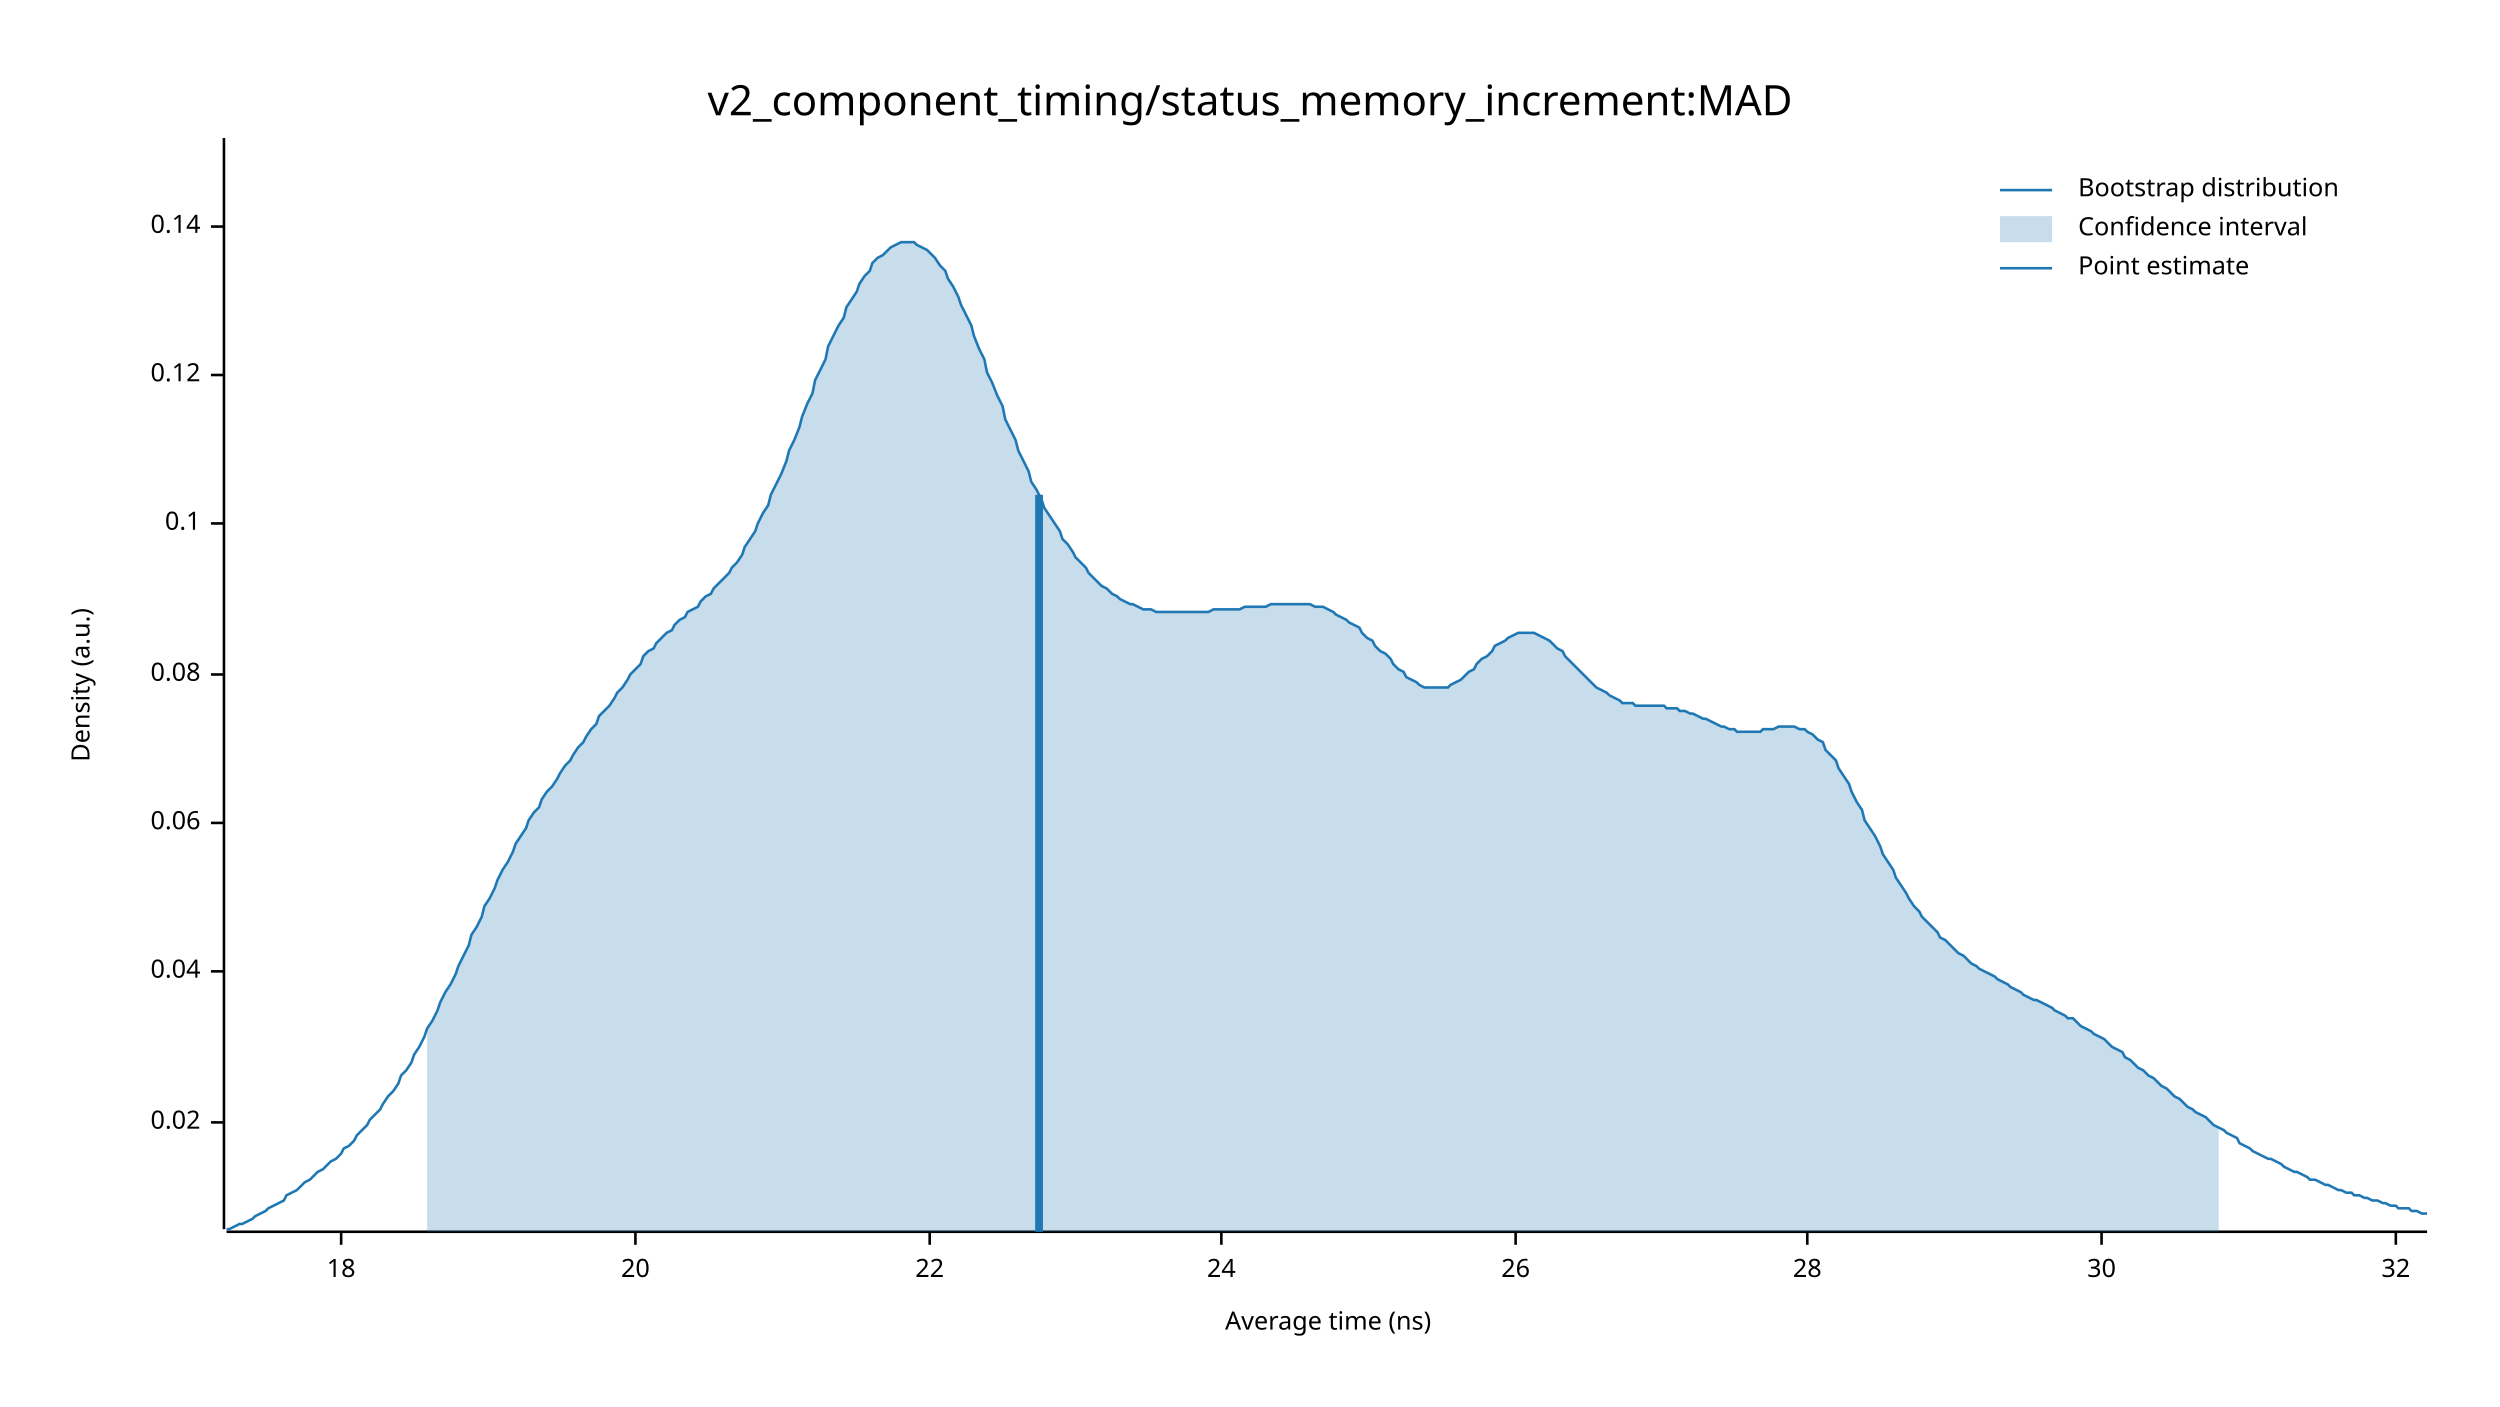
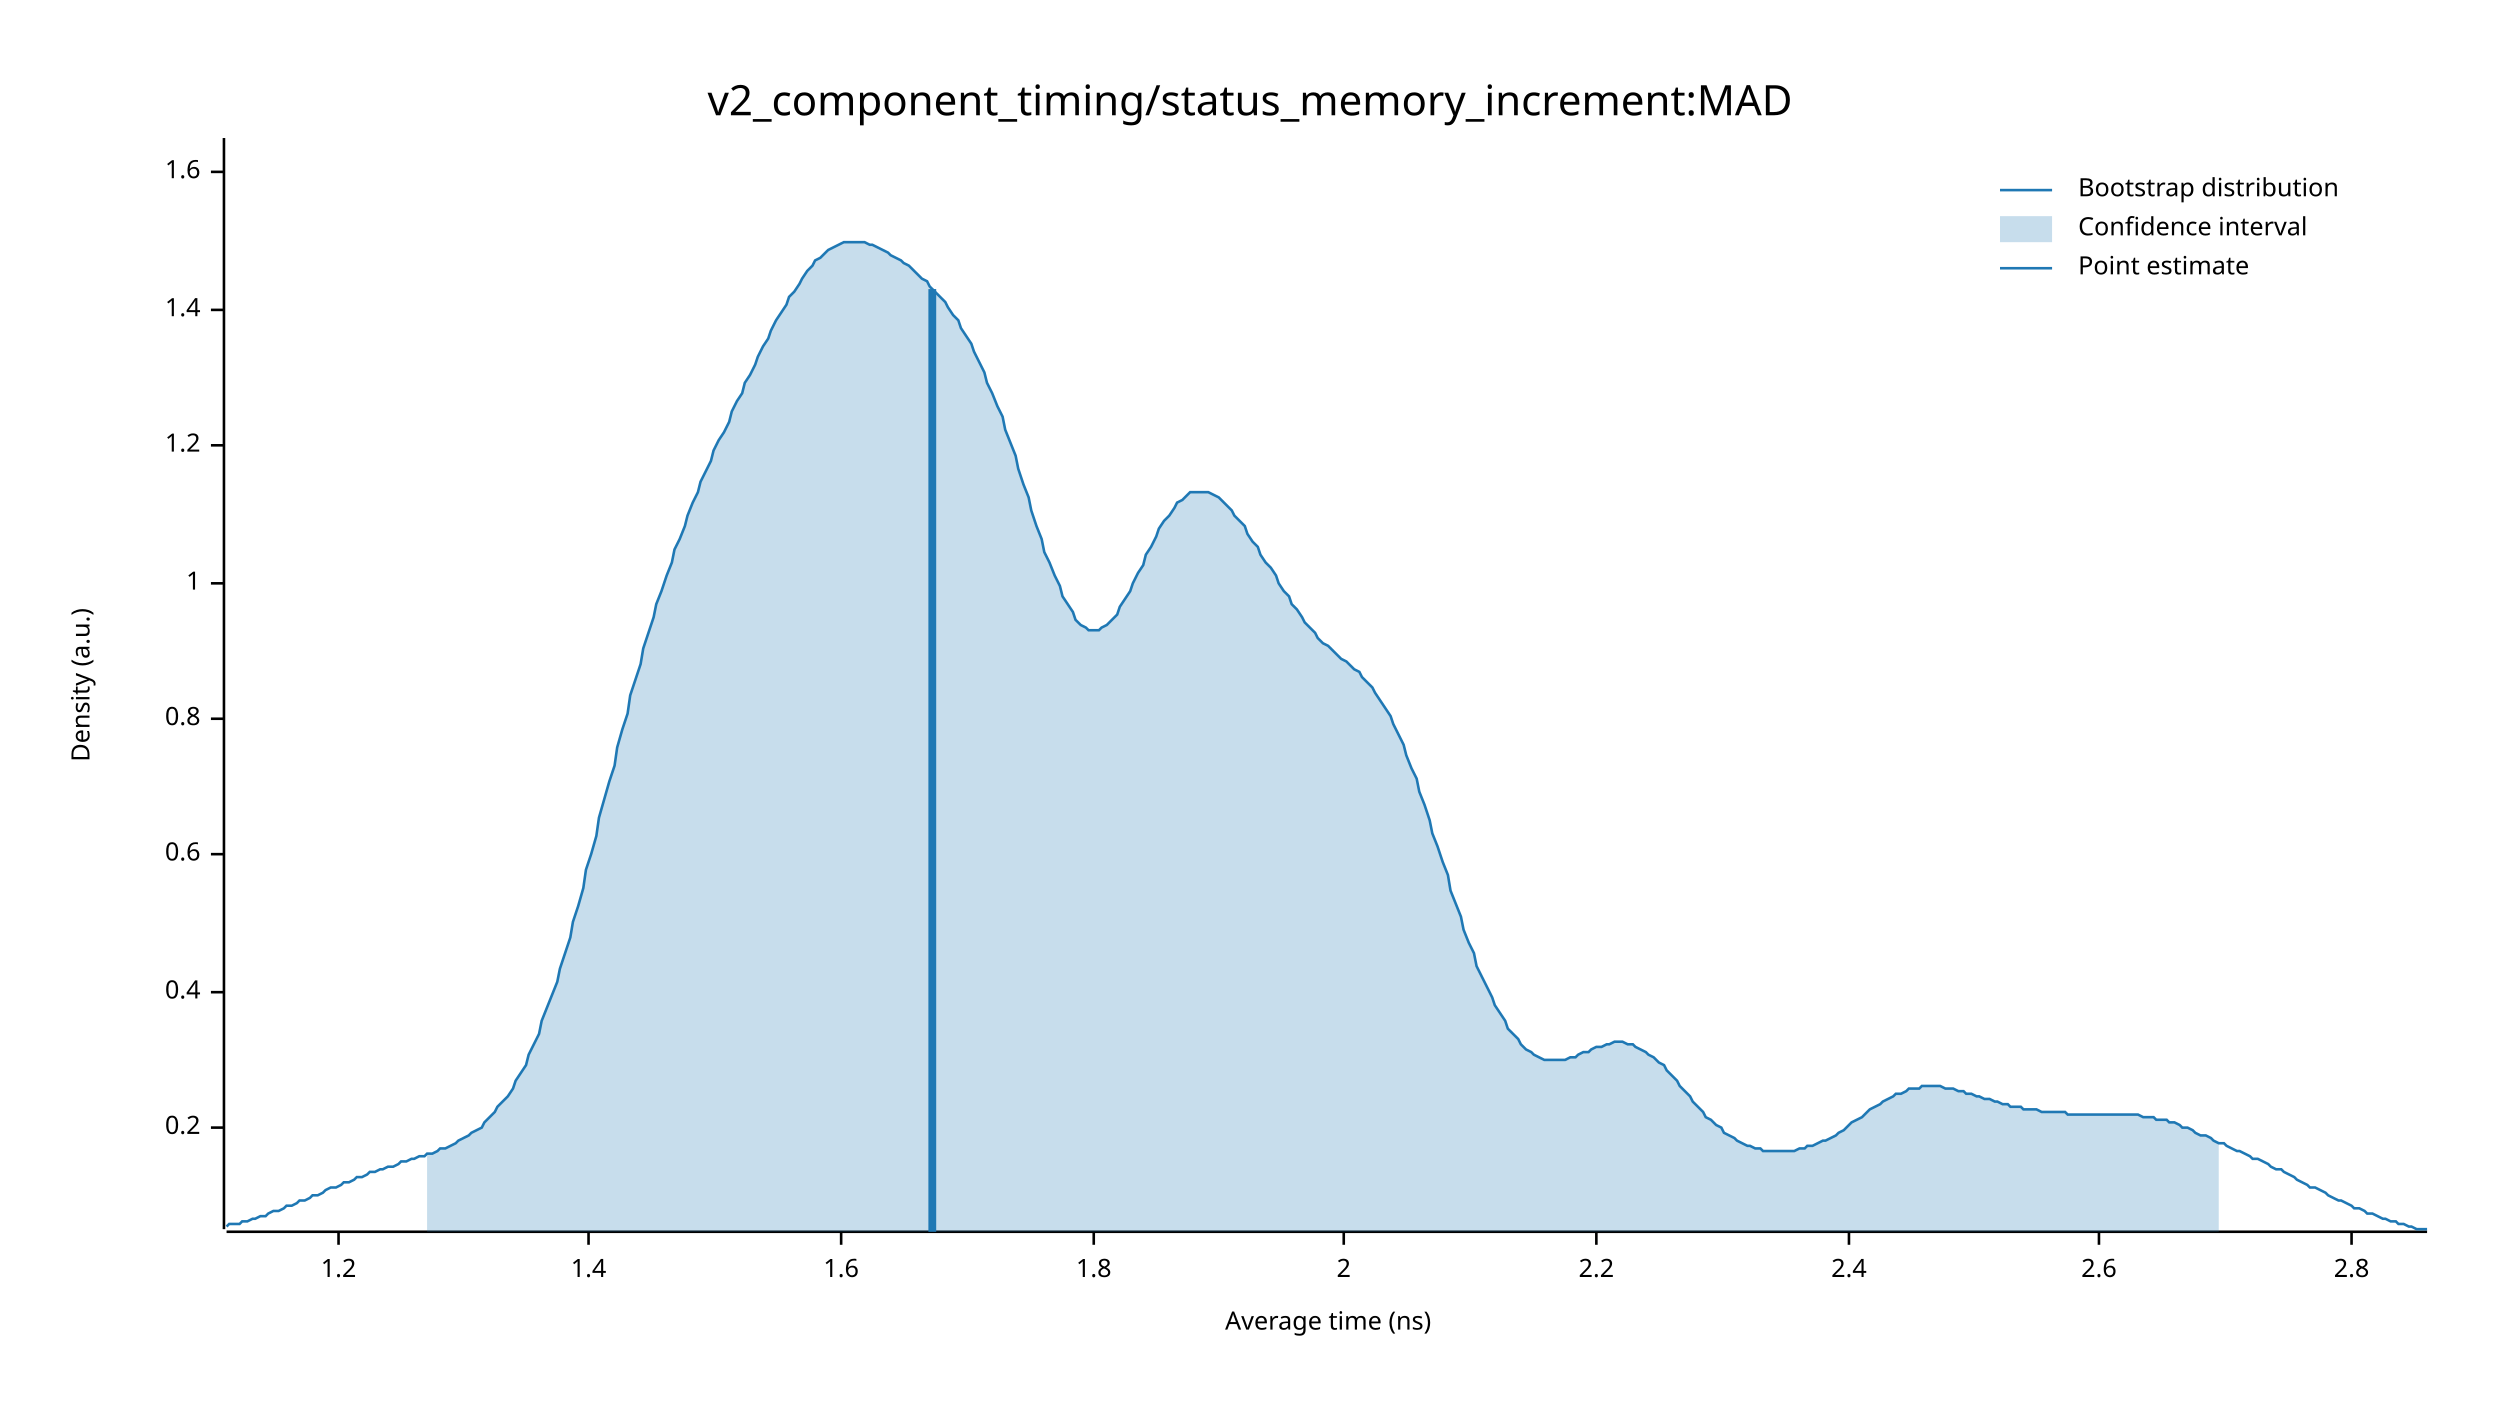
<svg xmlns="http://www.w3.org/2000/svg" width="960" height="540" viewBox="0 0 960 540">
  <text x="480" y="32" dy="0.76em" text-anchor="middle" font-family="sans-serif" font-size="16.129" opacity="1" fill="#000000">
v2_component_timing/status_memory_increment:MAD
</text>
  <text x="27" y="263" dy="0.76em" text-anchor="middle" font-family="sans-serif" font-size="9.677" opacity="1" fill="#000000" transform="rotate(270, 27, 263)">
Density (a.u.)
</text>
  <text x="510" y="513" dy="-0.5ex" text-anchor="middle" font-family="sans-serif" font-size="9.677" opacity="1" fill="#000000">
Average time (ns)
</text>
  <polyline fill="none" opacity="1" stroke="#000000" stroke-width="1" points="86,53 86,472 " />
-   <text x="77" y="431" dy="0.5ex" text-anchor="end" font-family="sans-serif" font-size="9.677" opacity="1" fill="#000000">
- 0.02
+   <text x="77" y="433" dy="0.5ex" text-anchor="end" font-family="sans-serif" font-size="9.677" opacity="1" fill="#000000">
+ 0.2
</text>
-   <polyline fill="none" opacity="1" stroke="#000000" stroke-width="1" points="81,431 86,431 " />
-   <text x="77" y="373" dy="0.5ex" text-anchor="end" font-family="sans-serif" font-size="9.677" opacity="1" fill="#000000">
- 0.04
+   <polyline fill="none" opacity="1" stroke="#000000" stroke-width="1" points="81,433 86,433 " />
+   <text x="77" y="381" dy="0.5ex" text-anchor="end" font-family="sans-serif" font-size="9.677" opacity="1" fill="#000000">
+ 0.4
</text>
-   <polyline fill="none" opacity="1" stroke="#000000" stroke-width="1" points="81,373 86,373 " />
-   <text x="77" y="316" dy="0.5ex" text-anchor="end" font-family="sans-serif" font-size="9.677" opacity="1" fill="#000000">
- 0.06
+   <polyline fill="none" opacity="1" stroke="#000000" stroke-width="1" points="81,381 86,381 " />
+   <text x="77" y="328" dy="0.5ex" text-anchor="end" font-family="sans-serif" font-size="9.677" opacity="1" fill="#000000">
+ 0.6
</text>
-   <polyline fill="none" opacity="1" stroke="#000000" stroke-width="1" points="81,316 86,316 " />
-   <text x="77" y="259" dy="0.5ex" text-anchor="end" font-family="sans-serif" font-size="9.677" opacity="1" fill="#000000">
- 0.08
+   <polyline fill="none" opacity="1" stroke="#000000" stroke-width="1" points="81,328 86,328 " />
+   <text x="77" y="276" dy="0.5ex" text-anchor="end" font-family="sans-serif" font-size="9.677" opacity="1" fill="#000000">
+ 0.8
</text>
-   <polyline fill="none" opacity="1" stroke="#000000" stroke-width="1" points="81,259 86,259 " />
-   <text x="77" y="201" dy="0.5ex" text-anchor="end" font-family="sans-serif" font-size="9.677" opacity="1" fill="#000000">
- 0.1
+   <polyline fill="none" opacity="1" stroke="#000000" stroke-width="1" points="81,276 86,276 " />
+   <text x="77" y="224" dy="0.5ex" text-anchor="end" font-family="sans-serif" font-size="9.677" opacity="1" fill="#000000">
+ 1
</text>
-   <polyline fill="none" opacity="1" stroke="#000000" stroke-width="1" points="81,201 86,201 " />
-   <text x="77" y="144" dy="0.5ex" text-anchor="end" font-family="sans-serif" font-size="9.677" opacity="1" fill="#000000">
- 0.12
+   <polyline fill="none" opacity="1" stroke="#000000" stroke-width="1" points="81,224 86,224 " />
+   <text x="77" y="171" dy="0.5ex" text-anchor="end" font-family="sans-serif" font-size="9.677" opacity="1" fill="#000000">
+ 1.2
</text>
-   <polyline fill="none" opacity="1" stroke="#000000" stroke-width="1" points="81,144 86,144 " />
-   <text x="77" y="87" dy="0.5ex" text-anchor="end" font-family="sans-serif" font-size="9.677" opacity="1" fill="#000000">
- 0.14
+   <polyline fill="none" opacity="1" stroke="#000000" stroke-width="1" points="81,171 86,171 " />
+   <text x="77" y="119" dy="0.5ex" text-anchor="end" font-family="sans-serif" font-size="9.677" opacity="1" fill="#000000">
+ 1.4
</text>
-   <polyline fill="none" opacity="1" stroke="#000000" stroke-width="1" points="81,87 86,87 " />
+   <polyline fill="none" opacity="1" stroke="#000000" stroke-width="1" points="81,119 86,119 " />
+   <text x="77" y="66" dy="0.5ex" text-anchor="end" font-family="sans-serif" font-size="9.677" opacity="1" fill="#000000">
+ 1.6
+ </text>
+   <polyline fill="none" opacity="1" stroke="#000000" stroke-width="1" points="81,66 86,66 " />
  <polyline fill="none" opacity="1" stroke="#000000" stroke-width="1" points="87,473 932,473 " />
-   <text x="131" y="483" dy="0.76em" text-anchor="middle" font-family="sans-serif" font-size="9.677" opacity="1" fill="#000000">
- 18
+   <text x="130" y="483" dy="0.76em" text-anchor="middle" font-family="sans-serif" font-size="9.677" opacity="1" fill="#000000">
+ 1.2
</text>
-   <polyline fill="none" opacity="1" stroke="#000000" stroke-width="1" points="131,473 131,478 " />
-   <text x="244" y="483" dy="0.76em" text-anchor="middle" font-family="sans-serif" font-size="9.677" opacity="1" fill="#000000">
- 20
+   <polyline fill="none" opacity="1" stroke="#000000" stroke-width="1" points="130,473 130,478 " />
+   <text x="226" y="483" dy="0.76em" text-anchor="middle" font-family="sans-serif" font-size="9.677" opacity="1" fill="#000000">
+ 1.4
</text>
-   <polyline fill="none" opacity="1" stroke="#000000" stroke-width="1" points="244,473 244,478 " />
-   <text x="357" y="483" dy="0.76em" text-anchor="middle" font-family="sans-serif" font-size="9.677" opacity="1" fill="#000000">
- 22
+   <polyline fill="none" opacity="1" stroke="#000000" stroke-width="1" points="226,473 226,478 " />
+   <text x="323" y="483" dy="0.76em" text-anchor="middle" font-family="sans-serif" font-size="9.677" opacity="1" fill="#000000">
+ 1.6
</text>
-   <polyline fill="none" opacity="1" stroke="#000000" stroke-width="1" points="357,473 357,478 " />
-   <text x="469" y="483" dy="0.76em" text-anchor="middle" font-family="sans-serif" font-size="9.677" opacity="1" fill="#000000">
- 24
+   <polyline fill="none" opacity="1" stroke="#000000" stroke-width="1" points="323,473 323,478 " />
+   <text x="420" y="483" dy="0.76em" text-anchor="middle" font-family="sans-serif" font-size="9.677" opacity="1" fill="#000000">
+ 1.8
</text>
-   <polyline fill="none" opacity="1" stroke="#000000" stroke-width="1" points="469,473 469,478 " />
-   <text x="582" y="483" dy="0.76em" text-anchor="middle" font-family="sans-serif" font-size="9.677" opacity="1" fill="#000000">
- 26
+   <polyline fill="none" opacity="1" stroke="#000000" stroke-width="1" points="420,473 420,478 " />
+   <text x="516" y="483" dy="0.76em" text-anchor="middle" font-family="sans-serif" font-size="9.677" opacity="1" fill="#000000">
+ 2
</text>
-   <polyline fill="none" opacity="1" stroke="#000000" stroke-width="1" points="582,473 582,478 " />
-   <text x="694" y="483" dy="0.76em" text-anchor="middle" font-family="sans-serif" font-size="9.677" opacity="1" fill="#000000">
- 28
+   <polyline fill="none" opacity="1" stroke="#000000" stroke-width="1" points="516,473 516,478 " />
+   <text x="613" y="483" dy="0.76em" text-anchor="middle" font-family="sans-serif" font-size="9.677" opacity="1" fill="#000000">
+ 2.2
</text>
-   <polyline fill="none" opacity="1" stroke="#000000" stroke-width="1" points="694,473 694,478 " />
-   <text x="807" y="483" dy="0.76em" text-anchor="middle" font-family="sans-serif" font-size="9.677" opacity="1" fill="#000000">
- 30
+   <polyline fill="none" opacity="1" stroke="#000000" stroke-width="1" points="613,473 613,478 " />
+   <text x="710" y="483" dy="0.76em" text-anchor="middle" font-family="sans-serif" font-size="9.677" opacity="1" fill="#000000">
+ 2.4
</text>
-   <polyline fill="none" opacity="1" stroke="#000000" stroke-width="1" points="807,473 807,478 " />
-   <text x="920" y="483" dy="0.76em" text-anchor="middle" font-family="sans-serif" font-size="9.677" opacity="1" fill="#000000">
- 32
+   <polyline fill="none" opacity="1" stroke="#000000" stroke-width="1" points="710,473 710,478 " />
+   <text x="806" y="483" dy="0.76em" text-anchor="middle" font-family="sans-serif" font-size="9.677" opacity="1" fill="#000000">
+ 2.6
</text>
-   <polyline fill="none" opacity="1" stroke="#000000" stroke-width="1" points="920,473 920,478 " />
-   <polyline fill="none" opacity="1" stroke="#1F78B4" stroke-width="1" points="87,472 88,472 90,471 92,470 93,470 95,469 97,468 98,467 100,466 102,465 103,464 105,463 107,462 109,461 110,459 112,458 114,457 115,456 117,454 119,453 120,452 122,450 124,449 125,448 127,446 129,445 131,443 132,441 134,440 136,438 137,436 139,434 141,432 142,430 144,428 146,426 147,424 149,421 151,419 153,416 154,413 156,411 158,408 159,405 161,402 163,398 164,395 166,392 168,388 169,385 171,381 173,378 175,374 176,371 178,367 180,363 181,359 183,356 185,352 186,348 188,345 190,341 191,338 193,334 195,331 197,327 198,324 200,321 202,318 203,315 205,312 207,310 208,307 210,304 212,302 214,299 215,297 217,294 219,292 220,290 222,287 224,285 225,283 227,280 229,278 230,275 232,273 234,271 236,268 237,266 239,264 241,261 242,259 244,257 246,255 247,252 249,250 251,249 252,247 254,245 256,243 258,242 259,240 261,238 263,237 264,235 266,234 268,233 269,231 271,229 273,228 274,226 276,224 278,222 280,220 281,218 283,216 285,213 286,210 288,207 290,204 291,201 293,197 295,194 296,190 298,186 300,182 302,177 303,173 305,169 307,164 308,160 310,155 312,151 313,146 315,142 317,138 318,133 320,129 322,125 324,122 325,118 327,115 329,112 330,109 332,106 334,104 335,101 337,99 339,98 341,96 342,95 344,94 346,93 347,93 349,93 351,93 352,94 354,95 356,96 357,97 359,99 361,102 363,104 364,107 366,110 368,114 369,117 371,121 373,125 374,129 376,134 378,138 379,143 381,147 383,152 385,156 386,161 388,165 390,169 391,173 393,177 395,181 396,185 398,188 400,192 401,195 403,198 405,201 407,204 408,207 410,209 412,212 413,214 415,216 417,218 418,220 420,222 422,224 423,225 425,226 427,228 429,229 430,230 432,231 434,232 435,232 437,233 439,234 440,234 442,234 444,235 445,235 447,235 449,235 451,235 452,235 454,235 456,235 457,235 459,235 461,235 462,235 464,235 466,234 468,234 469,234 471,234 473,234 474,234 476,234 478,233 479,233 481,233 483,233 484,233 486,233 488,232 490,232 491,232 493,232 495,232 496,232 498,232 500,232 501,232 503,232 505,233 506,233 508,233 510,234 512,235 513,236 515,237 517,238 518,239 520,240 522,241 523,243 525,245 527,246 528,248 530,250 532,251 534,253 535,255 537,257 539,258 540,260 542,261 544,262 545,263 547,264 549,264 550,264 552,264 554,264 556,264 557,263 559,262 561,261 562,260 564,258 566,257 567,255 569,253 571,252 573,250 574,248 576,247 578,246 579,245 581,244 583,243 584,243 586,243 588,243 589,243 591,244 593,245 595,246 596,247 598,249 600,250 601,252 603,254 605,256 606,257 608,259 610,261 611,262 613,264 615,265 617,266 618,267 620,268 622,269 623,270 625,270 627,270 628,271 630,271 632,271 633,271 635,271 637,271 639,271 640,272 642,272 644,272 645,273 647,273 649,274 650,274 652,275 654,276 655,276 657,277 659,278 661,279 662,279 664,280 666,280 667,281 669,281 671,281 672,281 674,281 676,281 677,280 679,280 681,280 683,279 684,279 686,279 688,279 689,279 691,280 693,280 694,281 696,282 698,284 700,285 701,288 703,290 705,292 706,295 708,298 710,301 711,304 713,308 715,311 716,315 718,318 720,321 722,325 723,328 725,331 727,334 728,337 730,340 732,343 733,345 735,348 737,350 738,352 740,354 742,356 744,358 745,360 747,361 749,363 750,364 752,366 754,367 755,368 757,370 759,371 760,372 762,373 764,374 766,375 767,376 769,377 771,378 772,379 774,380 776,381 777,382 779,383 781,384 782,384 784,385 786,386 788,387 789,388 791,389 793,390 794,391 796,391 798,393 799,394 801,395 803,396 804,397 806,398 808,399 810,401 811,402 813,403 815,404 816,406 818,407 820,409 821,410 823,411 825,413 827,414 828,415 830,417 832,418 833,419 835,421 837,422 838,423 840,425 842,426 843,427 845,428 847,429 849,431 850,432 852,433 854,434 855,435 857,436 859,437 860,439 862,440 864,441 865,442 867,443 869,444 871,445 872,445 874,446 876,447 877,448 879,449 881,450 882,450 884,451 886,452 887,453 889,453 891,454 893,455 894,455 896,456 898,457 899,457 901,458 903,458 904,459 906,459 908,460 909,460 911,461 913,461 915,462 916,462 918,463 920,463 921,464 923,464 925,464 926,465 928,465 930,466 932,466 " />
-   <polygon opacity="0.25" fill="#1F78B4" points="164,395 166,392 168,388 169,385 171,381 173,378 175,374 176,371 178,367 180,363 181,359 183,356 185,352 186,348 188,345 190,341 191,338 193,334 195,331 197,327 198,324 200,321 202,318 203,315 205,312 207,310 208,307 210,304 212,302 214,299 215,297 217,294 219,292 220,290 222,287 224,285 225,283 227,280 229,278 230,275 232,273 234,271 236,268 237,266 239,264 241,261 242,259 244,257 246,255 247,252 249,250 251,249 252,247 254,245 256,243 258,242 259,240 261,238 263,237 264,235 266,234 268,233 269,231 271,229 273,228 274,226 276,224 278,222 280,220 281,218 283,216 285,213 286,210 288,207 290,204 291,201 293,197 295,194 296,190 298,186 300,182 302,177 303,173 305,169 307,164 308,160 310,155 312,151 313,146 315,142 317,138 318,133 320,129 322,125 324,122 325,118 327,115 329,112 330,109 332,106 334,104 335,101 337,99 339,98 341,96 342,95 344,94 346,93 347,93 349,93 351,93 352,94 354,95 356,96 357,97 359,99 361,102 363,104 364,107 366,110 368,114 369,117 371,121 373,125 374,129 376,134 378,138 379,143 381,147 383,152 385,156 386,161 388,165 390,169 391,173 393,177 395,181 396,185 398,188 400,192 401,195 403,198 405,201 407,204 408,207 410,209 412,212 413,214 415,216 417,218 418,220 420,222 422,224 423,225 425,226 427,228 429,229 430,230 432,231 434,232 435,232 437,233 439,234 440,234 442,234 444,235 445,235 447,235 449,235 451,235 452,235 454,235 456,235 457,235 459,235 461,235 462,235 464,235 466,234 468,234 469,234 471,234 473,234 474,234 476,234 478,233 479,233 481,233 483,233 484,233 486,233 488,232 490,232 491,232 493,232 495,232 496,232 498,232 500,232 501,232 503,232 505,233 506,233 508,233 510,234 512,235 513,236 515,237 517,238 518,239 520,240 522,241 523,243 525,245 527,246 528,248 530,250 532,251 534,253 535,255 537,257 539,258 540,260 542,261 544,262 545,263 547,264 549,264 550,264 552,264 554,264 556,264 557,263 559,262 561,261 562,260 564,258 566,257 567,255 569,253 571,252 573,250 574,248 576,247 578,246 579,245 581,244 583,243 584,243 586,243 588,243 589,243 591,244 593,245 595,246 596,247 598,249 600,250 601,252 603,254 605,256 606,257 608,259 610,261 611,262 613,264 615,265 617,266 618,267 620,268 622,269 623,270 625,270 627,270 628,271 630,271 632,271 633,271 635,271 637,271 639,271 640,272 642,272 644,272 645,273 647,273 649,274 650,274 652,275 654,276 655,276 657,277 659,278 661,279 662,279 664,280 666,280 667,281 669,281 671,281 672,281 674,281 676,281 677,280 679,280 681,280 683,279 684,279 686,279 688,279 689,279 691,280 693,280 694,281 696,282 698,284 700,285 701,288 703,290 705,292 706,295 708,298 710,301 711,304 713,308 715,311 716,315 718,318 720,321 722,325 723,328 725,331 727,334 728,337 730,340 732,343 733,345 735,348 737,350 738,352 740,354 742,356 744,358 745,360 747,361 749,363 750,364 752,366 754,367 755,368 757,370 759,371 760,372 762,373 764,374 766,375 767,376 769,377 771,378 772,379 774,380 776,381 777,382 779,383 781,384 782,384 784,385 786,386 788,387 789,388 791,389 793,390 794,391 796,391 798,393 799,394 801,395 803,396 804,397 806,398 808,399 810,401 811,402 813,403 815,404 816,406 818,407 820,409 821,410 823,411 825,413 827,414 828,415 830,417 832,418 833,419 835,421 837,422 838,423 840,425 842,426 843,427 845,428 847,429 849,431 850,432 852,433 852,473 164,473 " />
-   <polyline fill="none" opacity="1" stroke="#1F78B4" stroke-width="3" points="399,473 399,190 " />
+   <polyline fill="none" opacity="1" stroke="#000000" stroke-width="1" points="806,473 806,478 " />
+   <text x="903" y="483" dy="0.76em" text-anchor="middle" font-family="sans-serif" font-size="9.677" opacity="1" fill="#000000">
+ 2.8
+ </text>
+   <polyline fill="none" opacity="1" stroke="#000000" stroke-width="1" points="903,473 903,478 " />
+   <polyline fill="none" opacity="1" stroke="#1F78B4" stroke-width="1" points="87,471 88,470 90,470 92,470 93,469 95,469 97,468 98,468 100,467 102,467 103,466 105,465 107,465 109,464 110,463 112,463 114,462 115,461 117,461 119,460 120,459 122,459 124,458 125,457 127,456 129,456 131,455 132,454 134,454 136,453 137,452 139,452 141,451 142,450 144,450 146,449 147,449 149,448 151,448 153,447 154,446 156,446 158,445 159,445 161,444 163,444 164,443 166,443 168,442 169,441 171,441 173,440 175,439 176,438 178,437 180,436 181,435 183,434 185,433 186,431 188,429 190,427 191,425 193,423 195,421 197,418 198,415 200,412 202,409 203,405 205,401 207,397 208,392 210,387 212,382 214,377 215,372 217,366 219,360 220,354 222,348 224,341 225,334 227,328 229,321 230,314 232,307 234,300 236,294 237,287 239,280 241,274 242,267 244,261 246,255 247,249 249,243 251,237 252,232 254,227 256,221 258,216 259,211 261,207 263,202 264,198 266,193 268,189 269,185 271,181 273,177 274,173 276,169 278,166 280,162 281,158 283,154 285,151 286,147 288,144 290,140 291,137 293,133 295,130 296,127 298,123 300,120 302,117 303,114 305,112 307,109 308,107 310,104 312,102 313,100 315,99 317,97 318,96 320,95 322,94 324,93 325,93 327,93 329,93 330,93 332,93 334,94 335,94 337,95 339,96 341,97 342,98 344,99 346,100 347,101 349,102 351,104 352,105 354,107 356,108 357,110 359,112 361,114 363,116 364,118 366,121 368,123 369,126 371,129 373,132 374,135 376,139 378,143 379,147 381,151 383,156 385,160 386,165 388,170 390,175 391,180 393,186 395,191 396,196 398,202 400,207 401,212 403,216 405,221 407,225 408,229 410,232 412,235 413,238 415,240 417,241 418,242 420,242 422,242 423,241 425,240 427,238 429,236 430,233 432,230 434,227 435,224 437,220 439,217 440,213 442,210 444,206 445,203 447,200 449,198 451,195 452,193 454,192 456,190 457,189 459,189 461,189 462,189 464,189 466,190 468,191 469,192 471,194 473,196 474,198 476,200 478,202 479,205 481,208 483,210 484,213 486,216 488,218 490,221 491,224 493,227 495,229 496,232 498,234 500,237 501,239 503,241 505,243 506,245 508,247 510,248 512,250 513,251 515,253 517,254 518,255 520,257 522,258 523,260 525,262 527,264 528,266 530,269 532,272 534,275 535,278 537,282 539,286 540,290 542,295 544,299 545,304 547,309 549,315 550,320 552,325 554,331 556,336 557,342 559,347 561,352 562,357 564,362 566,366 567,371 569,375 571,379 573,383 574,386 576,389 578,392 579,395 581,397 583,399 584,401 586,403 588,404 589,405 591,406 593,407 595,407 596,407 598,407 600,407 601,407 603,406 605,406 606,405 608,404 610,404 611,403 613,402 615,402 617,401 618,401 620,400 622,400 623,400 625,401 627,401 628,402 630,403 632,404 633,405 635,406 637,408 639,409 640,411 642,413 644,415 645,417 647,419 649,421 650,423 652,425 654,427 655,429 657,430 659,432 661,433 662,435 664,436 666,437 667,438 669,439 671,440 672,440 674,441 676,441 677,442 679,442 681,442 683,442 684,442 686,442 688,442 689,442 691,441 693,441 694,440 696,440 698,439 700,438 701,438 703,437 705,436 706,435 708,434 710,432 711,431 713,430 715,429 716,428 718,426 720,425 722,424 723,423 725,422 727,421 728,420 730,420 732,419 733,418 735,418 737,418 738,417 740,417 742,417 744,417 745,417 747,418 749,418 750,418 752,419 754,419 755,420 757,420 759,421 760,421 762,422 764,422 766,423 767,423 769,424 771,424 772,425 774,425 776,425 777,426 779,426 781,426 782,426 784,427 786,427 788,427 789,427 791,427 793,427 794,428 796,428 798,428 799,428 801,428 803,428 804,428 806,428 808,428 810,428 811,428 813,428 815,428 816,428 818,428 820,428 821,428 823,429 825,429 827,429 828,430 830,430 832,430 833,431 835,431 837,432 838,433 840,433 842,434 843,435 845,436 847,436 849,437 850,438 852,439 854,439 855,440 857,441 859,442 860,442 862,443 864,444 865,445 867,445 869,446 871,447 872,448 874,449 876,449 877,450 879,451 881,452 882,453 884,454 886,455 887,456 889,456 891,457 893,458 894,459 896,460 898,461 899,461 901,462 903,463 904,464 906,464 908,465 909,466 911,466 913,467 915,468 916,468 918,469 920,469 921,470 923,470 925,471 926,471 928,472 930,472 932,472 " />
+   <polygon opacity="0.25" fill="#1F78B4" points="164,443 166,443 168,442 169,441 171,441 173,440 175,439 176,438 178,437 180,436 181,435 183,434 185,433 186,431 188,429 190,427 191,425 193,423 195,421 197,418 198,415 200,412 202,409 203,405 205,401 207,397 208,392 210,387 212,382 214,377 215,372 217,366 219,360 220,354 222,348 224,341 225,334 227,328 229,321 230,314 232,307 234,300 236,294 237,287 239,280 241,274 242,267 244,261 246,255 247,249 249,243 251,237 252,232 254,227 256,221 258,216 259,211 261,207 263,202 264,198 266,193 268,189 269,185 271,181 273,177 274,173 276,169 278,166 280,162 281,158 283,154 285,151 286,147 288,144 290,140 291,137 293,133 295,130 296,127 298,123 300,120 302,117 303,114 305,112 307,109 308,107 310,104 312,102 313,100 315,99 317,97 318,96 320,95 322,94 324,93 325,93 327,93 329,93 330,93 332,93 334,94 335,94 337,95 339,96 341,97 342,98 344,99 346,100 347,101 349,102 351,104 352,105 354,107 356,108 357,110 359,112 361,114 363,116 364,118 366,121 368,123 369,126 371,129 373,132 374,135 376,139 378,143 379,147 381,151 383,156 385,160 386,165 388,170 390,175 391,180 393,186 395,191 396,196 398,202 400,207 401,212 403,216 405,221 407,225 408,229 410,232 412,235 413,238 415,240 417,241 418,242 420,242 422,242 423,241 425,240 427,238 429,236 430,233 432,230 434,227 435,224 437,220 439,217 440,213 442,210 444,206 445,203 447,200 449,198 451,195 452,193 454,192 456,190 457,189 459,189 461,189 462,189 464,189 466,190 468,191 469,192 471,194 473,196 474,198 476,200 478,202 479,205 481,208 483,210 484,213 486,216 488,218 490,221 491,224 493,227 495,229 496,232 498,234 500,237 501,239 503,241 505,243 506,245 508,247 510,248 512,250 513,251 515,253 517,254 518,255 520,257 522,258 523,260 525,262 527,264 528,266 530,269 532,272 534,275 535,278 537,282 539,286 540,290 542,295 544,299 545,304 547,309 549,315 550,320 552,325 554,331 556,336 557,342 559,347 561,352 562,357 564,362 566,366 567,371 569,375 571,379 573,383 574,386 576,389 578,392 579,395 581,397 583,399 584,401 586,403 588,404 589,405 591,406 593,407 595,407 596,407 598,407 600,407 601,407 603,406 605,406 606,405 608,404 610,404 611,403 613,402 615,402 617,401 618,401 620,400 622,400 623,400 625,401 627,401 628,402 630,403 632,404 633,405 635,406 637,408 639,409 640,411 642,413 644,415 645,417 647,419 649,421 650,423 652,425 654,427 655,429 657,430 659,432 661,433 662,435 664,436 666,437 667,438 669,439 671,440 672,440 674,441 676,441 677,442 679,442 681,442 683,442 684,442 686,442 688,442 689,442 691,441 693,441 694,440 696,440 698,439 700,438 701,438 703,437 705,436 706,435 708,434 710,432 711,431 713,430 715,429 716,428 718,426 720,425 722,424 723,423 725,422 727,421 728,420 730,420 732,419 733,418 735,418 737,418 738,417 740,417 742,417 744,417 745,417 747,418 749,418 750,418 752,419 754,419 755,420 757,420 759,421 760,421 762,422 764,422 766,423 767,423 769,424 771,424 772,425 774,425 776,425 777,426 779,426 781,426 782,426 784,427 786,427 788,427 789,427 791,427 793,427 794,428 796,428 798,428 799,428 801,428 803,428 804,428 806,428 808,428 810,428 811,428 813,428 815,428 816,428 818,428 820,428 821,428 823,429 825,429 827,429 828,430 830,430 832,430 833,431 835,431 837,432 838,433 840,433 842,434 843,435 845,436 847,436 849,437 850,438 852,439 852,473 164,473 " />
+   <polyline fill="none" opacity="1" stroke="#1F78B4" stroke-width="3" points="358,473 358,111 " />
  <text x="798" y="68" dy="0.76em" text-anchor="start" font-family="sans-serif" font-size="9.677" opacity="1" fill="#000000">
Bootstrap distribution
</text>
  <text x="798" y="83" dy="0.76em" text-anchor="start" font-family="sans-serif" font-size="9.677" opacity="1" fill="#000000">
Confidence interval
</text>
  <text x="798" y="98" dy="0.76em" text-anchor="start" font-family="sans-serif" font-size="9.677" opacity="1" fill="#000000">
Point estimate
</text>
  <polyline fill="none" opacity="1" stroke="#1F78B4" stroke-width="1" points="768,73 788,73 " />
  <rect x="768" y="83" width="20" height="10" opacity="0.25" fill="#1F78B4" stroke="none" />
  <polyline fill="none" opacity="1" stroke="#1F78B4" stroke-width="1" points="768,103 788,103 " />
</svg>
